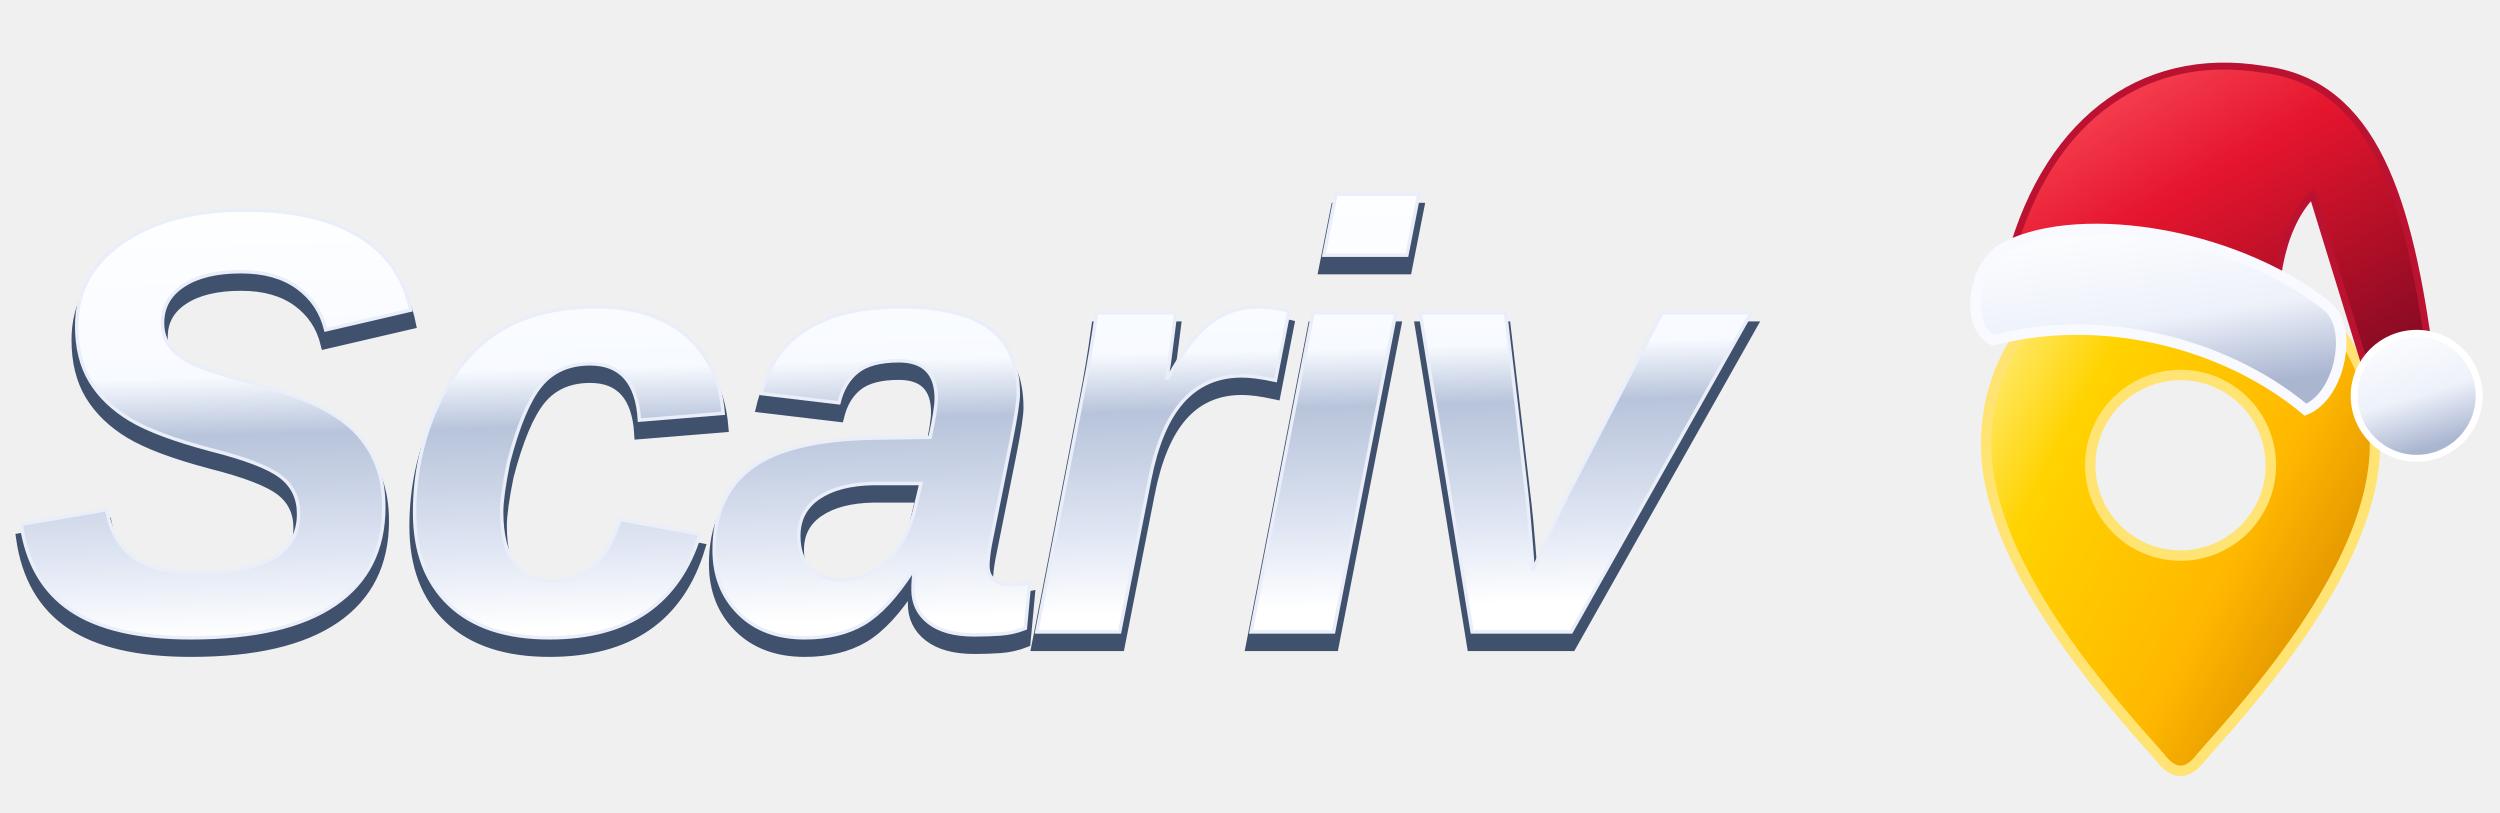
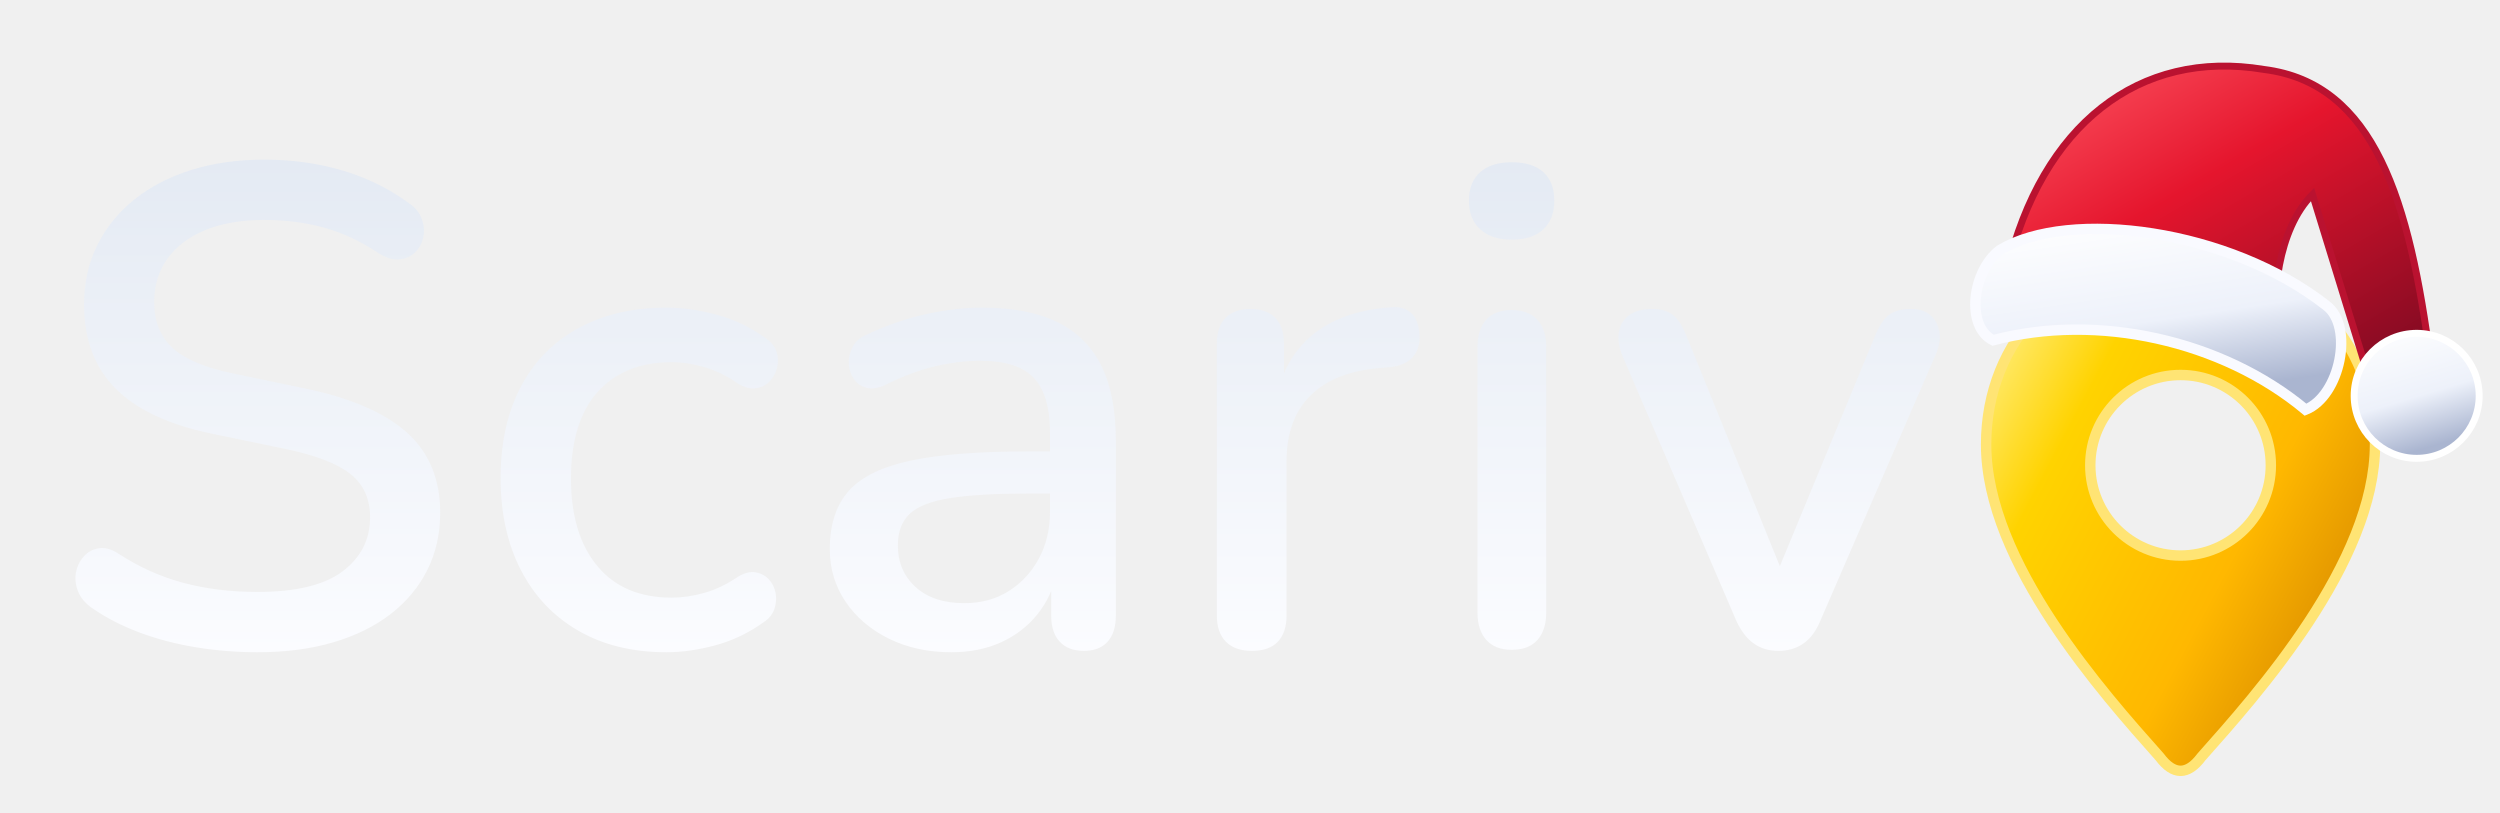
<svg xmlns="http://www.w3.org/2000/svg" width="360" height="117" viewBox="0 0 360 117">
  <defs>
-     <linearGradient id="silver" x1="0" y1="0" x2="0.1" y2="1">
-       <stop stop-color="#fff" />
-       <stop offset=".42" stop-color="#f7faff" />
-       <stop offset=".55" stop-color="#b8c4db" />
-       <stop offset=".83" stop-color="#e1e7f4" />
-       <stop offset="1" stop-color="#fff" />
+     <linearGradient id="soft-silver" x1="0" y1="0" x2="0" y2="1">
+       <stop stop-color="#fbfcff" />
+       <stop offset="1" stop-color="#e4eaf3" />
    </linearGradient>
  </defs>
-   <text x="2" y="93" font-family="Arial, Helvetica, sans-serif" font-size="87" font-weight="700" font-style="italic" letter-spacing="-3" textLength="275" lengthAdjust="spacingAndGlyphs" fill="#40516e" stroke="#40516e" stroke-width="1.5">Scariv</text>
-   <text x="2" y="91" font-family="Arial, Helvetica, sans-serif" font-size="87" font-weight="700" font-style="italic" letter-spacing="-3" textLength="275" lengthAdjust="spacingAndGlyphs" fill="url(#silver)" stroke="#e9eef8" stroke-width=".5">Scariv</text>
+   <path transform="translate(6 93) scale(.098 -.098)" fill="url(#soft-silver)" d="M317.11 -9.42Q271.37 -9.42 227.08 -2.2Q182.79 5.02 143.935 19.535Q105.08 34.05 74.08 55.49Q59.26 65.76 53.565 79.87Q47.87 93.98 50.37 107.585Q52.87 121.19 61.78 131.235Q70.69 141.28 84.085 143.41Q97.48 145.54 113.01 135.28Q157.88 106.09 207.89 92.645Q257.9 79.2 317.11 79.2Q402.18 79.2 442.375 109.605Q482.57 140.01 482.57 188.95Q482.57 229.45 453.745 252.485Q424.92 275.52 356.55 289.68L249.74 311.81Q155.02 331.52 108.665 378.005Q62.31 424.49 62.31 501.63Q62.31 549.47 81.59 588.46Q100.87 627.45 136.065 655.725Q171.26 684.0 219.885 699.21Q268.51 714.42 327.19 714.42Q388.93 714.42 443.22 698.12Q497.51 681.82 541.08 649.35Q554.48 639.79 558.97 626.25Q563.46 612.71 560.605 599.815Q557.75 586.92 548.63 578.085Q539.51 569.25 525.755 567.83Q512.0 566.41 495.05 576.96Q456.31 602.88 415.42 614.34Q374.53 625.8 326.48 625.8Q276.72 625.8 240.54 610.92Q204.36 596.04 184.835 568.925Q165.31 541.81 165.31 505.18Q165.31 462.82 192.2 437.85Q219.09 412.88 282.3 400.01L388.41 377.88Q488.28 356.88 536.925 313.18Q585.57 269.48 585.57 195.64Q585.57 149.37 566.79 111.675Q548.01 73.98 512.955 46.845Q477.9 19.71 428.49 5.145Q379.08 -9.42 317.11 -9.42ZM918.08 -9.42Q843.4 -9.42 788.57 22.225Q733.74 53.87 704.04 111.58Q674.34 169.29 674.34 246.71Q674.34 305.13 691.115 351.34Q707.89 397.55 739.59 429.905Q771.29 462.26 816.555 479.62Q861.82 496.98 918.08 496.98Q952.53 496.98 991.32 486.675Q1030.11 476.37 1063.24 452.48Q1076.06 443.93 1079.76 432.24Q1083.46 420.55 1080.605 408.655Q1077.75 396.76 1069.55 388.43Q1061.35 380.1 1049.375 378.465Q1037.4 376.83 1023.29 385.25Q999.26 402.01 974.095 409.38Q948.93 416.75 925.61 416.75Q889.72 416.75 862.405 405.235Q835.09 393.72 816.145 372.2Q797.2 350.68 787.48 318.93Q777.76 287.18 777.76 245.71Q777.76 164.19 816.295 117.5Q854.83 70.81 925.61 70.81Q948.93 70.81 973.74 77.82Q998.55 84.83 1023.29 101.59Q1037.4 110.01 1049.02 108.025Q1060.64 106.04 1068.48 97.705Q1076.32 89.37 1078.465 77.475Q1080.61 65.58 1076.56 53.895Q1072.51 42.21 1060.4 34.36Q1027.98 11.18 990.255 0.88Q952.53 -9.42 918.08 -9.42ZM1336.45 -9.42Q1285.18 -9.42 1244.695 10.645Q1204.21 30.71 1181.14 64.985Q1158.07 99.26 1158.07 142.11Q1158.07 196.11 1185.64 227.32Q1213.21 258.53 1276.64 272.095Q1340.07 285.66 1448.1 285.66H1495.49V223.78H1449.39Q1376.69 223.78 1334.63 217.06Q1292.57 210.34 1275.33 193.815Q1258.09 177.29 1258.09 147.53Q1258.09 110.19 1284.13 86.445Q1310.17 62.7 1355.79 62.7Q1392.55 62.7 1420.655 80.225Q1448.76 97.75 1465.205 128.075Q1481.65 158.4 1481.65 197.45V312.16Q1481.65 368.52 1457.915 393.7Q1434.18 418.88 1379.29 418.88Q1347.11 418.88 1312.74 410.725Q1278.37 402.57 1240.51 383.83Q1224.4 375.99 1212.21 379.12Q1200.02 382.25 1193.18 392.44Q1186.34 402.63 1185.905 415.17Q1185.47 427.71 1191.88 439.75Q1198.29 451.79 1213.82 457.93Q1258.37 478.66 1301.305 487.82Q1344.24 496.98 1381.55 496.98Q1448.64 496.98 1492.105 475.845Q1535.57 454.71 1556.975 411.8Q1578.38 368.89 1578.38 301.49V44.43Q1578.38 19.51 1566.275 6.045Q1554.17 -7.42 1531.37 -7.42Q1508.58 -7.42 1495.97 6.045Q1483.36 19.51 1483.36 44.43V108.92H1492.23Q1484.36 72.47 1462.85 45.96Q1441.34 19.45 1409.325 5.015Q1377.31 -9.42 1336.45 -9.42ZM1778.35 -7.42Q1753.42 -7.42 1740.1 6.045Q1726.78 19.51 1726.78 44.43V443.83Q1726.78 469.05 1739.745 482.015Q1752.71 494.98 1776.22 494.98Q1799.72 494.98 1812.54 482.015Q1825.36 469.05 1825.36 443.83V371.0H1815.36Q1830.81 430.71 1873.975 462.0Q1917.14 493.29 1983.99 497.55Q2001.52 498.98 2012.285 489.08Q2023.05 479.18 2024.47 457.81Q2025.89 437.15 2014.85 424.54Q2003.81 411.93 1981.14 409.51L1962.04 407.8Q1897.28 401.51 1863.24 366.685Q1829.2 331.86 1829.2 270.81V44.43Q1829.2 19.51 1816.385 6.045Q1803.57 -7.42 1778.35 -7.42ZM2159.93 -5.84Q2135.71 -5.84 2122.745 8.69Q2109.78 23.22 2109.78 48.85V438.7Q2109.78 465.34 2122.745 479.37Q2135.71 493.4 2159.93 493.4Q2184.14 493.4 2197.46 479.37Q2210.78 465.34 2210.78 438.7V48.85Q2210.78 23.22 2197.96 8.69Q2185.14 -5.84 2159.93 -5.84ZM2159.93 596.81Q2130.42 596.81 2113.815 611.995Q2097.21 627.18 2097.21 653.84Q2097.21 681.51 2113.815 696.05Q2130.42 710.59 2159.93 710.59Q2190.43 710.59 2206.54 696.05Q2222.65 681.51 2222.65 653.84Q2222.65 627.18 2206.54 611.995Q2190.43 596.81 2159.93 596.81ZM2551.82 -7.42Q2530.87 -7.42 2515.405 3.7Q2499.94 14.82 2489.68 37.77L2322.87 425.86Q2315.31 444.39 2317.38 460.065Q2319.45 475.74 2332.055 485.36Q2344.66 494.98 2366.75 494.98Q2385.7 494.98 2396.95 486.215Q2408.2 477.45 2417.18 454.52L2568.08 82.53H2539.82L2693.86 455.23Q2702.83 477.45 2714.44 486.215Q2726.05 494.98 2746.71 494.98Q2765.24 494.98 2775.78 485.36Q2786.32 475.74 2788.6 460.42Q2790.88 445.1 2782.61 426.86L2613.96 37.77Q2604.7 14.82 2589.09 3.7Q2573.48 -7.42 2551.82 -7.42Z" />
  <svg x="278" y="0" width="82" height="117" viewBox="0 0 82 117">
    <defs>
      <linearGradient id="pin-gold" x1="0" y1="0" x2="1" y2=".7">
        <stop stop-color="#fff6a6" />
        <stop offset=".3" stop-color="#ffd300" />
        <stop offset=".7" stop-color="#ffb800" />
        <stop offset="1" stop-color="#d78900" />
      </linearGradient>
      <linearGradient id="pin-red" x2=".8" y2="1">
        <stop stop-color="#ff5965" />
        <stop offset=".45" stop-color="#e5152d" />
        <stop offset="1" stop-color="#890b23" />
      </linearGradient>
      <linearGradient id="pin-fur" x2=".3" y2="1">
        <stop stop-color="#fff" />
        <stop offset=".6" stop-color="#edf1fa" />
        <stop offset="1" stop-color="#aab5d0" />
      </linearGradient>
    </defs>
    <path d="M36 37C19 37 8 49 8 64c0 17 17 36 25 45q3 4 6 0c8-9 25-28 25-45 0-15-11-27-28-27Zm0 17a13 13 0 1 1 0 26 13 13 0 0 1 0-26Z" fill="url(#pin-gold)" fill-rule="evenodd" stroke="#ffe474" stroke-width="1.5" />
    <path d="M11 39C16 18 30 7 48 10c16 2 21 19 24 42l-9 2-8-26c-5 5-6 15-5 21Z" fill="url(#pin-red)" stroke="#ba1230" />
    <path d="M10 36c10-6 33-3 47 8 4 3 2 13-3 15-12-10-30-14-45-10-4-2-3-10 1-13Z" fill="url(#pin-fur)" stroke="#f9faff" stroke-width="1.5" />
    <circle cx="70" cy="57" r="9" fill="url(#pin-fur)" stroke="#fff" />
  </svg>
</svg>
